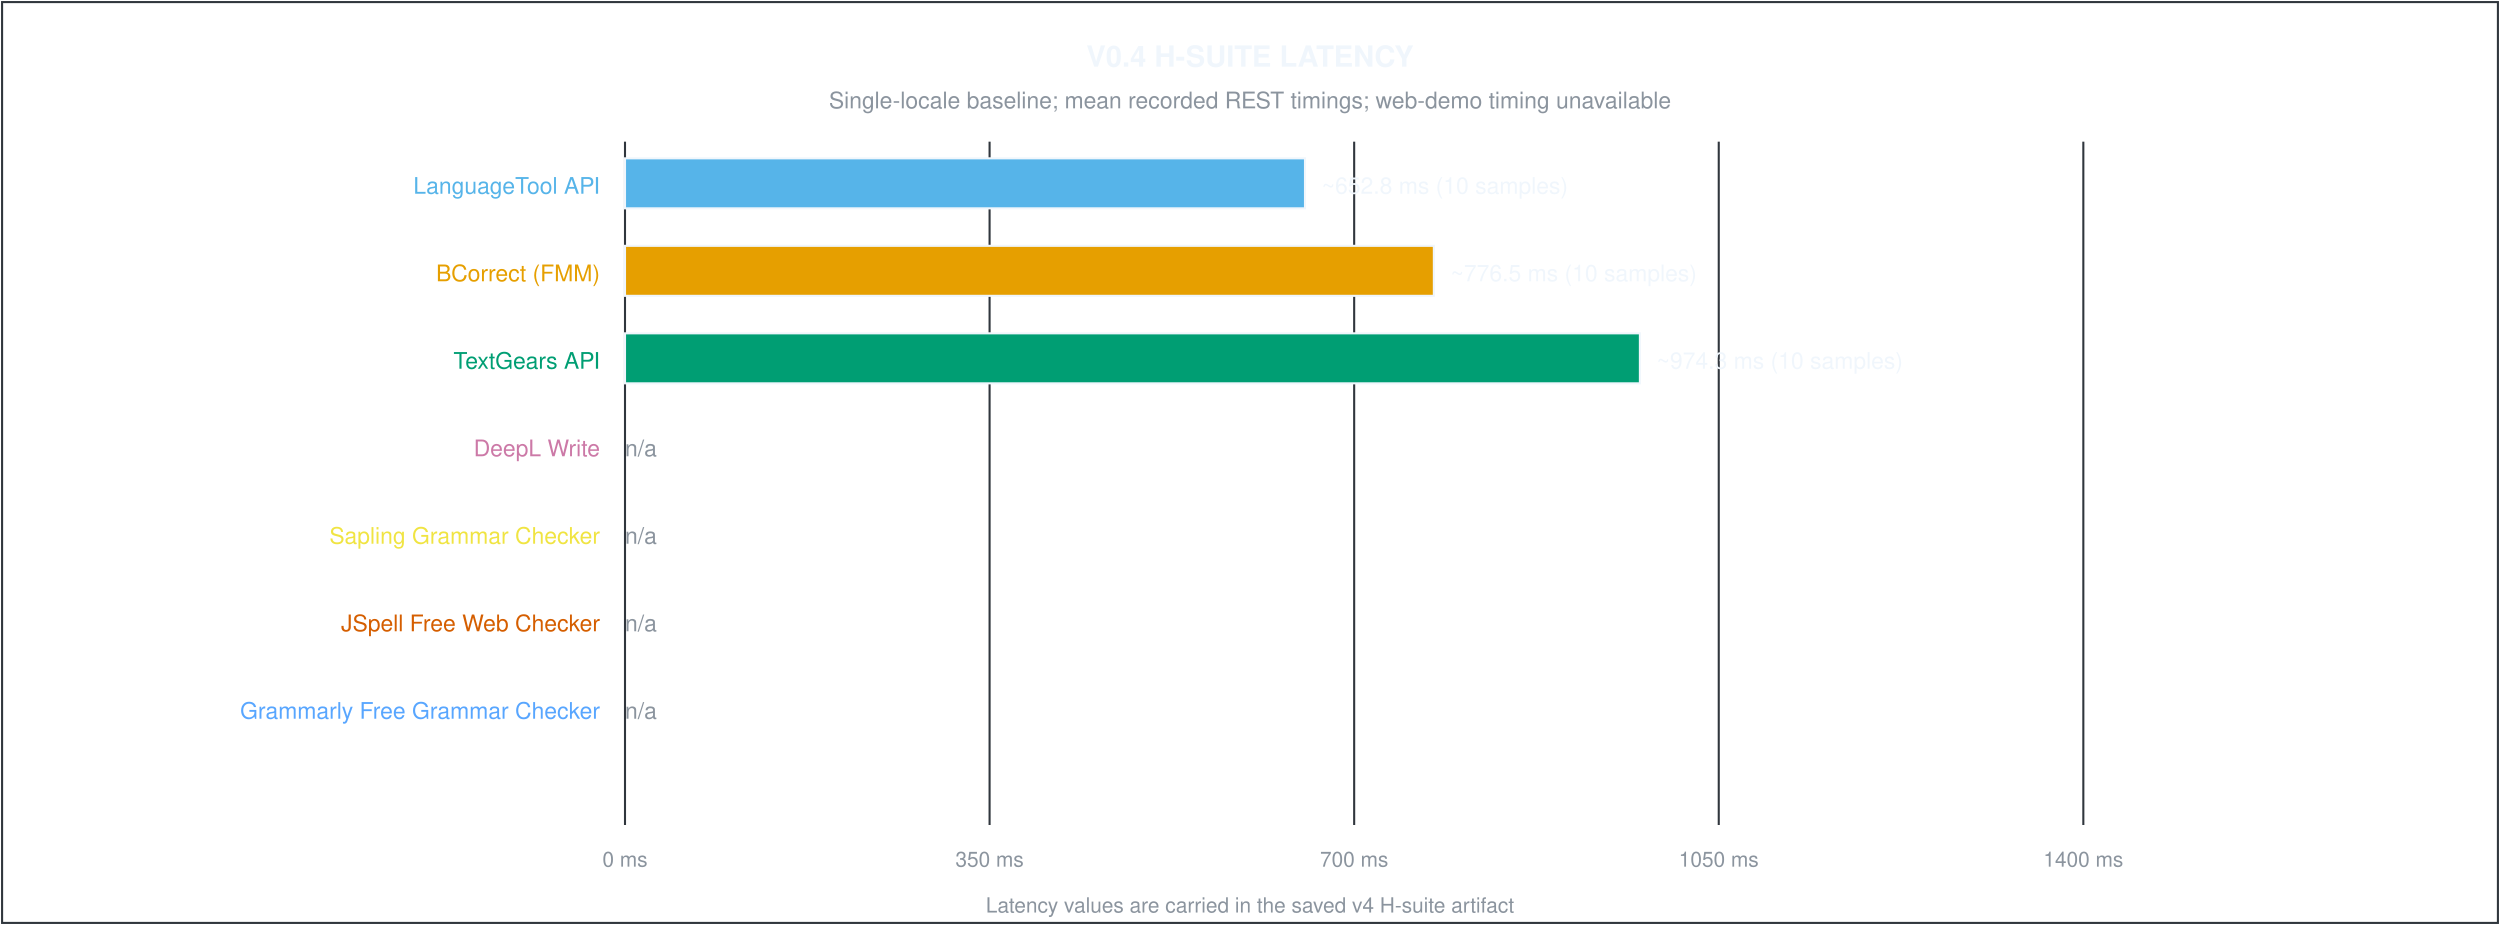
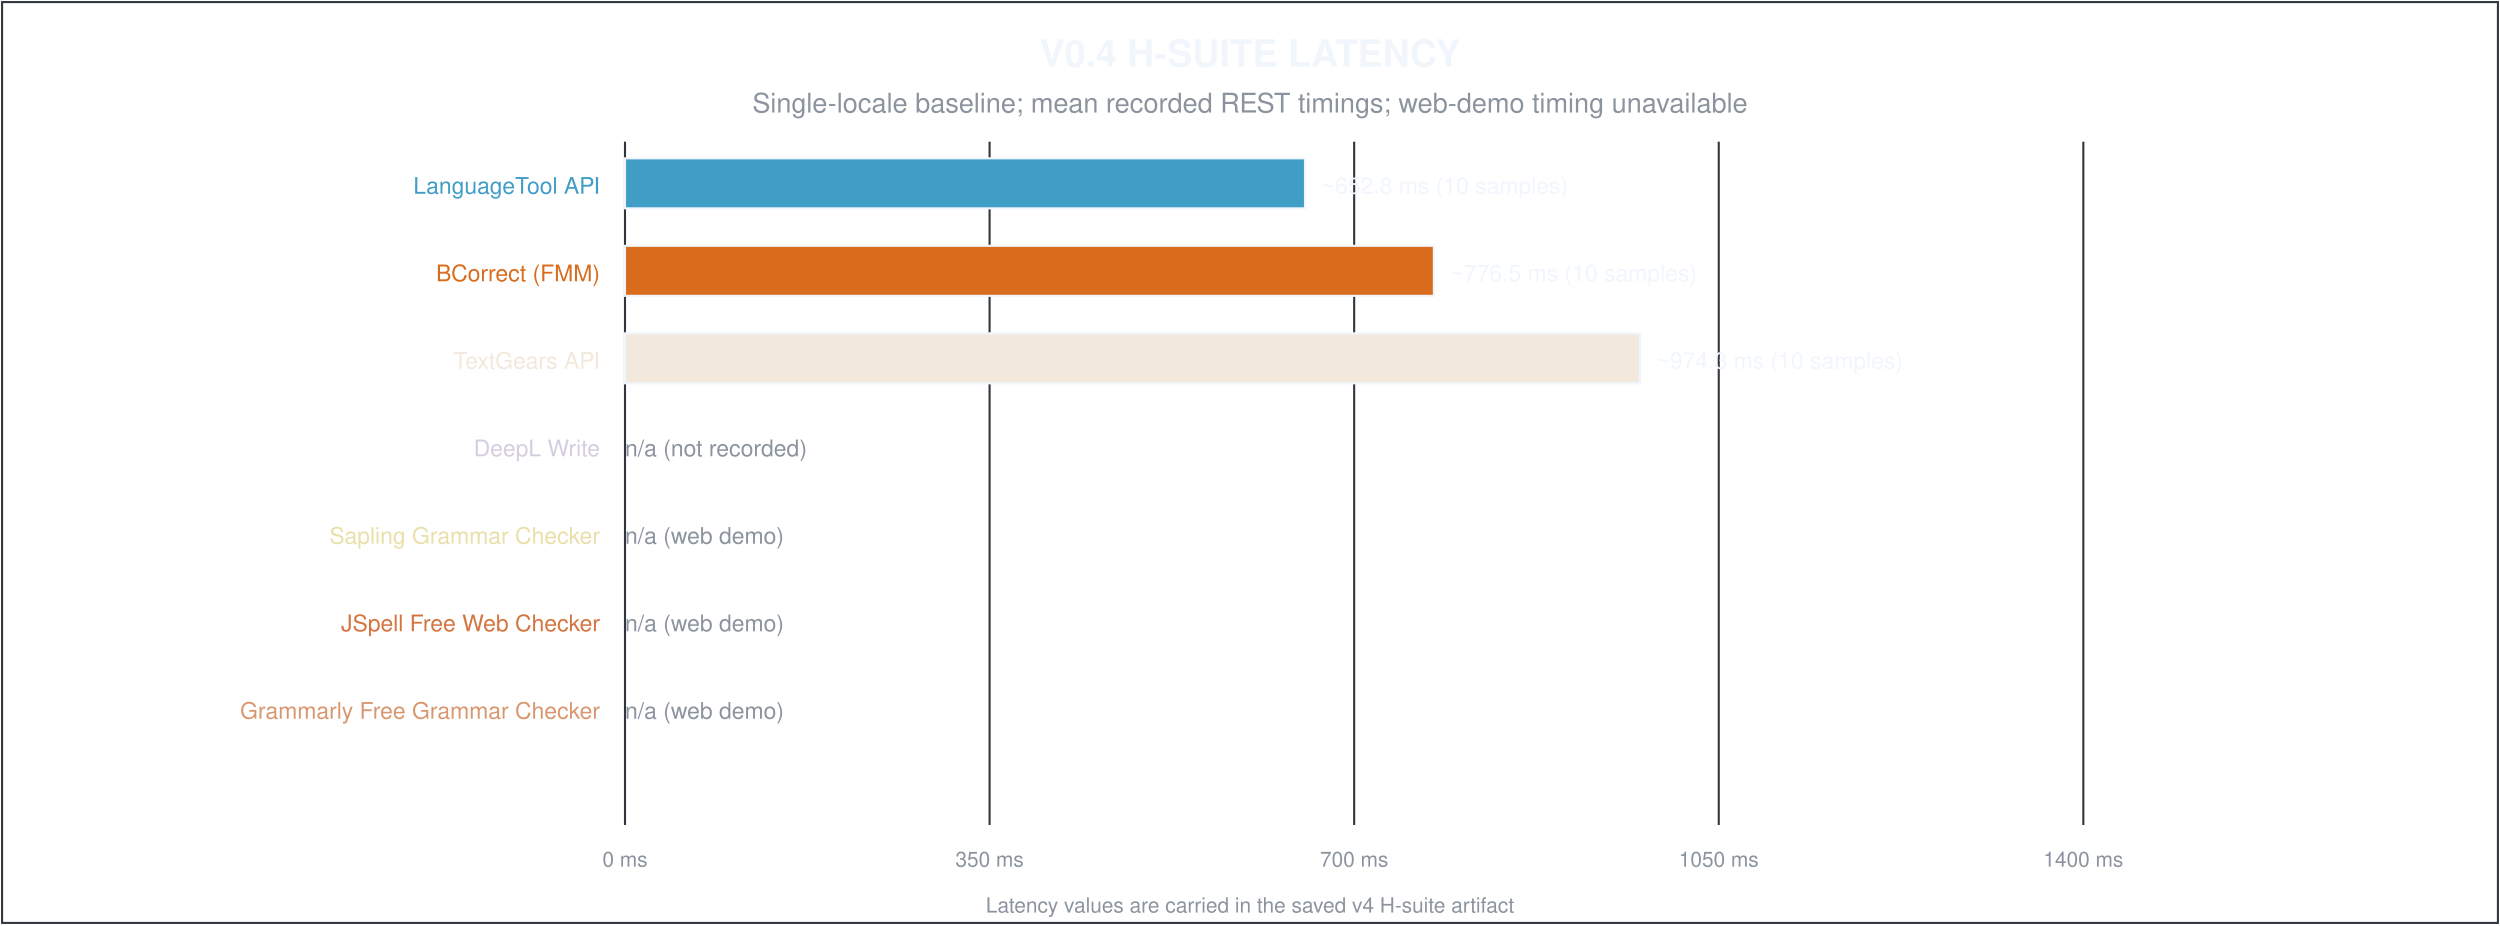
<svg xmlns="http://www.w3.org/2000/svg" viewBox="0 0 1200 444" style="background:#0d1117; font-family:-apple-system,BlinkMacSystemFont,'Segoe UI',Helvetica,Arial,sans-serif;">
  <rect x="1" y="1" width="1198" height="442" fill="none" stroke="#30363d" stroke-width="1" />
-   <text x="600" y="32" fill="#f0f6fc" font-size="14" font-weight="700" text-anchor="middle">V0.4 H-SUITE LATENCY</text>
-   <text x="600" y="52" fill="#8b949e" font-size="11" text-anchor="middle">Single-locale baseline; mean recorded REST timings; web-demo timing unavailable</text>
+   <text x="600" y="32" fill="#f0f6fc" font-size="18" font-weight="700" text-anchor="middle">V0.4 H-SUITE LATENCY</text>
+   <text x="600" y="54" fill="#8b949e" font-size="13" text-anchor="middle">Single-locale baseline; mean recorded REST timings; web-demo timing unavailable</text>
  <line x1="300" y1="68" x2="300" y2="396" stroke="#30363d" stroke-width="1" />
  <text x="300" y="416" fill="#8b949e" font-size="10" text-anchor="middle">0 ms</text>
  <line x1="475" y1="68" x2="475" y2="396" stroke="#30363d" stroke-width="1" />
  <text x="475" y="416" fill="#8b949e" font-size="10" text-anchor="middle">350 ms</text>
  <line x1="650" y1="68" x2="650" y2="396" stroke="#30363d" stroke-width="1" />
  <text x="650" y="416" fill="#8b949e" font-size="10" text-anchor="middle">700 ms</text>
  <line x1="825" y1="68" x2="825" y2="396" stroke="#30363d" stroke-width="1" />
  <text x="825" y="416" fill="#8b949e" font-size="10" text-anchor="middle">1050 ms</text>
  <line x1="1000" y1="68" x2="1000" y2="396" stroke="#30363d" stroke-width="1" />
  <text x="1000" y="416" fill="#8b949e" font-size="10" text-anchor="middle">1400 ms</text>
-   <text x="288" y="93" fill="#56B4E9" font-size="11" text-anchor="end">LanguageTool API</text>
-   <rect x="300" y="76" width="326.40" height="24" fill="#56B4E9" stroke="#f0f6fc" stroke-width="1" />
+   <text x="288" y="93" fill="#409DC6" font-size="11" text-anchor="end">LanguageTool API</text>
+   <rect x="300" y="76" width="326.40" height="24" fill="#409DC6" stroke="#f0f6fc" stroke-width="1" />
  <text x="634.40" y="93" fill="#f0f6fc" font-size="11">~652.8 ms (10 samples)</text>
-   <text x="288" y="135" fill="#E69F00" font-size="11" text-anchor="end">BCorrect (FMM)</text>
-   <rect x="300" y="118" width="388.25" height="24" fill="#E69F00" stroke="#f0f6fc" stroke-width="1" />
+   <text x="288" y="135" fill="#D86C1C" font-size="11" text-anchor="end">BCorrect (FMM)</text>
+   <rect x="300" y="118" width="388.25" height="24" fill="#D86C1C" stroke="#f0f6fc" stroke-width="1" />
  <text x="696.25" y="135" fill="#f0f6fc" font-size="11">~776.5 ms (10 samples)</text>
-   <text x="288" y="177" fill="#009E73" font-size="11" text-anchor="end">TextGears API</text>
-   <rect x="300" y="160" width="487.15" height="24" fill="#009E73" stroke="#f0f6fc" stroke-width="1" />
+   <text x="288" y="177" fill="#F2E8DB" font-size="11" text-anchor="end">TextGears API</text>
+   <rect x="300" y="160" width="487.15" height="24" fill="#F2E8DB" stroke="#f0f6fc" stroke-width="1" />
  <text x="795.15" y="177" fill="#f0f6fc" font-size="11">~974.3 ms (10 samples)</text>
-   <text x="288" y="219" fill="#CC79A7" font-size="11" text-anchor="end">DeepL Write</text>
-   <text x="300" y="219" fill="#8b949e" font-size="11">n/a</text>
-   <text x="288" y="261" fill="#F0E442" font-size="11" text-anchor="end">Sapling Grammar Checker</text>
-   <text x="300" y="261" fill="#8b949e" font-size="11">n/a</text>
-   <text x="288" y="303" fill="#D55E00" font-size="11" text-anchor="end">JSpell Free Web Checker</text>
-   <text x="300" y="303" fill="#8b949e" font-size="11">n/a</text>
-   <text x="288" y="345" fill="#58a6ff" font-size="11" text-anchor="end">Grammarly Free Grammar Checker</text>
-   <text x="300" y="345" fill="#8b949e" font-size="11">n/a</text>
+   <text x="288" y="219" fill="#D5CDE1" font-size="11" text-anchor="end">DeepL Write</text>
+   <text x="300" y="219" fill="#8b949e" font-size="11">n/a (not recorded)</text>
+   <text x="288" y="261" fill="#E9DFA9" font-size="11" text-anchor="end">Sapling Grammar Checker</text>
+   <text x="300" y="261" fill="#8b949e" font-size="11">n/a (web demo)</text>
+   <text x="288" y="303" fill="#D47440" font-size="11" text-anchor="end">JSpell Free Web Checker</text>
+   <text x="300" y="303" fill="#8b949e" font-size="11">n/a (web demo)</text>
+   <text x="288" y="345" fill="#D8976F" font-size="11" text-anchor="end">Grammarly Free Grammar Checker</text>
+   <text x="300" y="345" fill="#8b949e" font-size="11">n/a (web demo)</text>
  <text x="600" y="438" fill="#8b949e" font-size="10" text-anchor="middle">Latency values are carried in the saved v4 H-suite artifact</text>
</svg>
